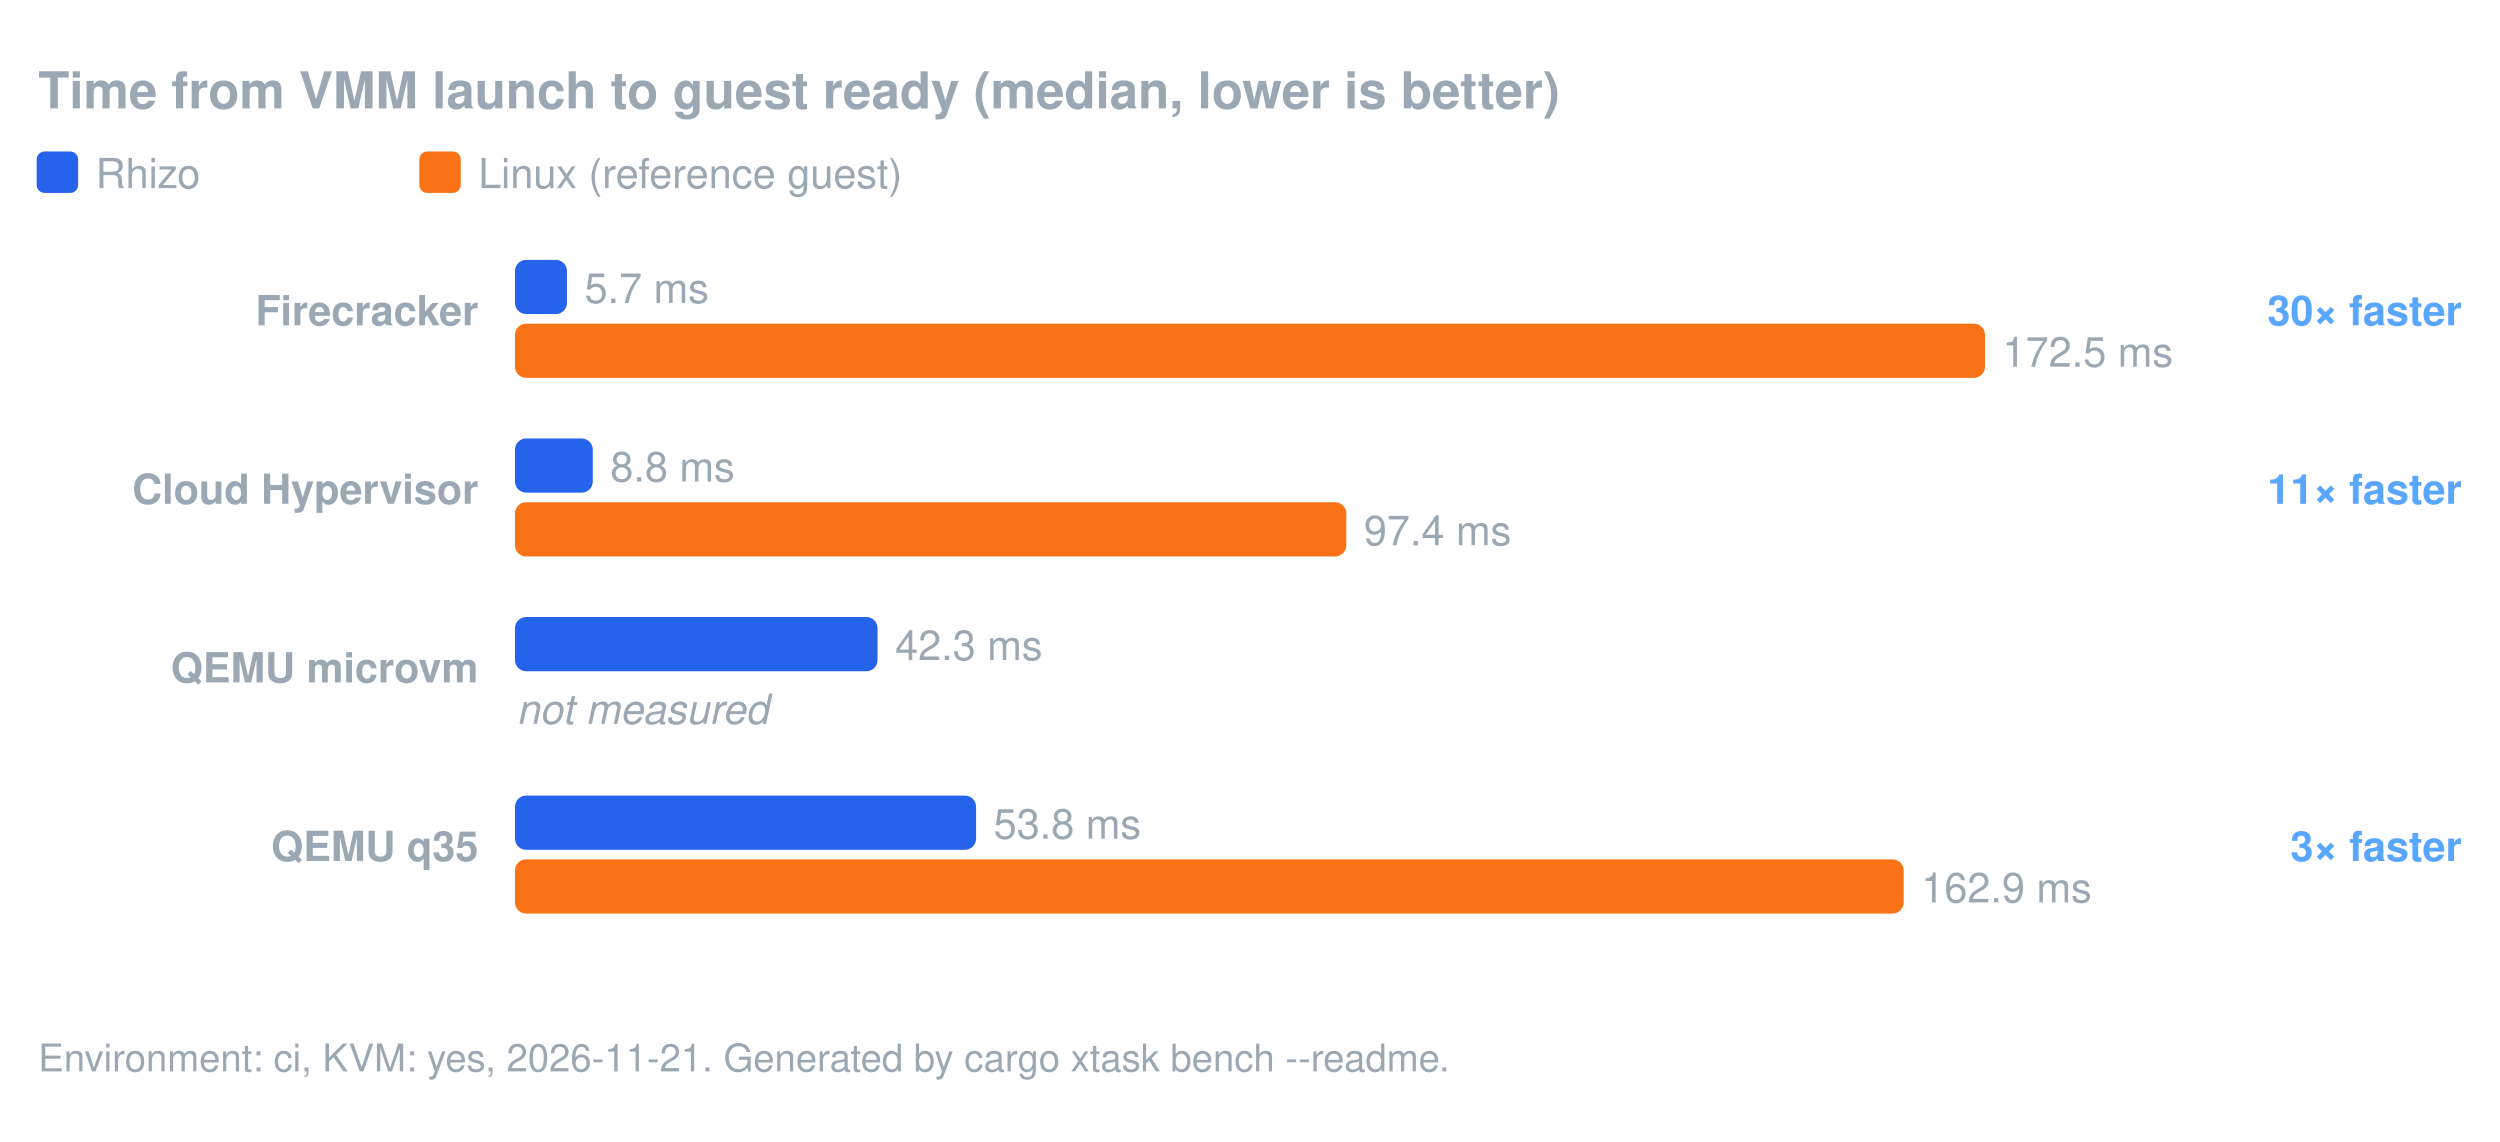
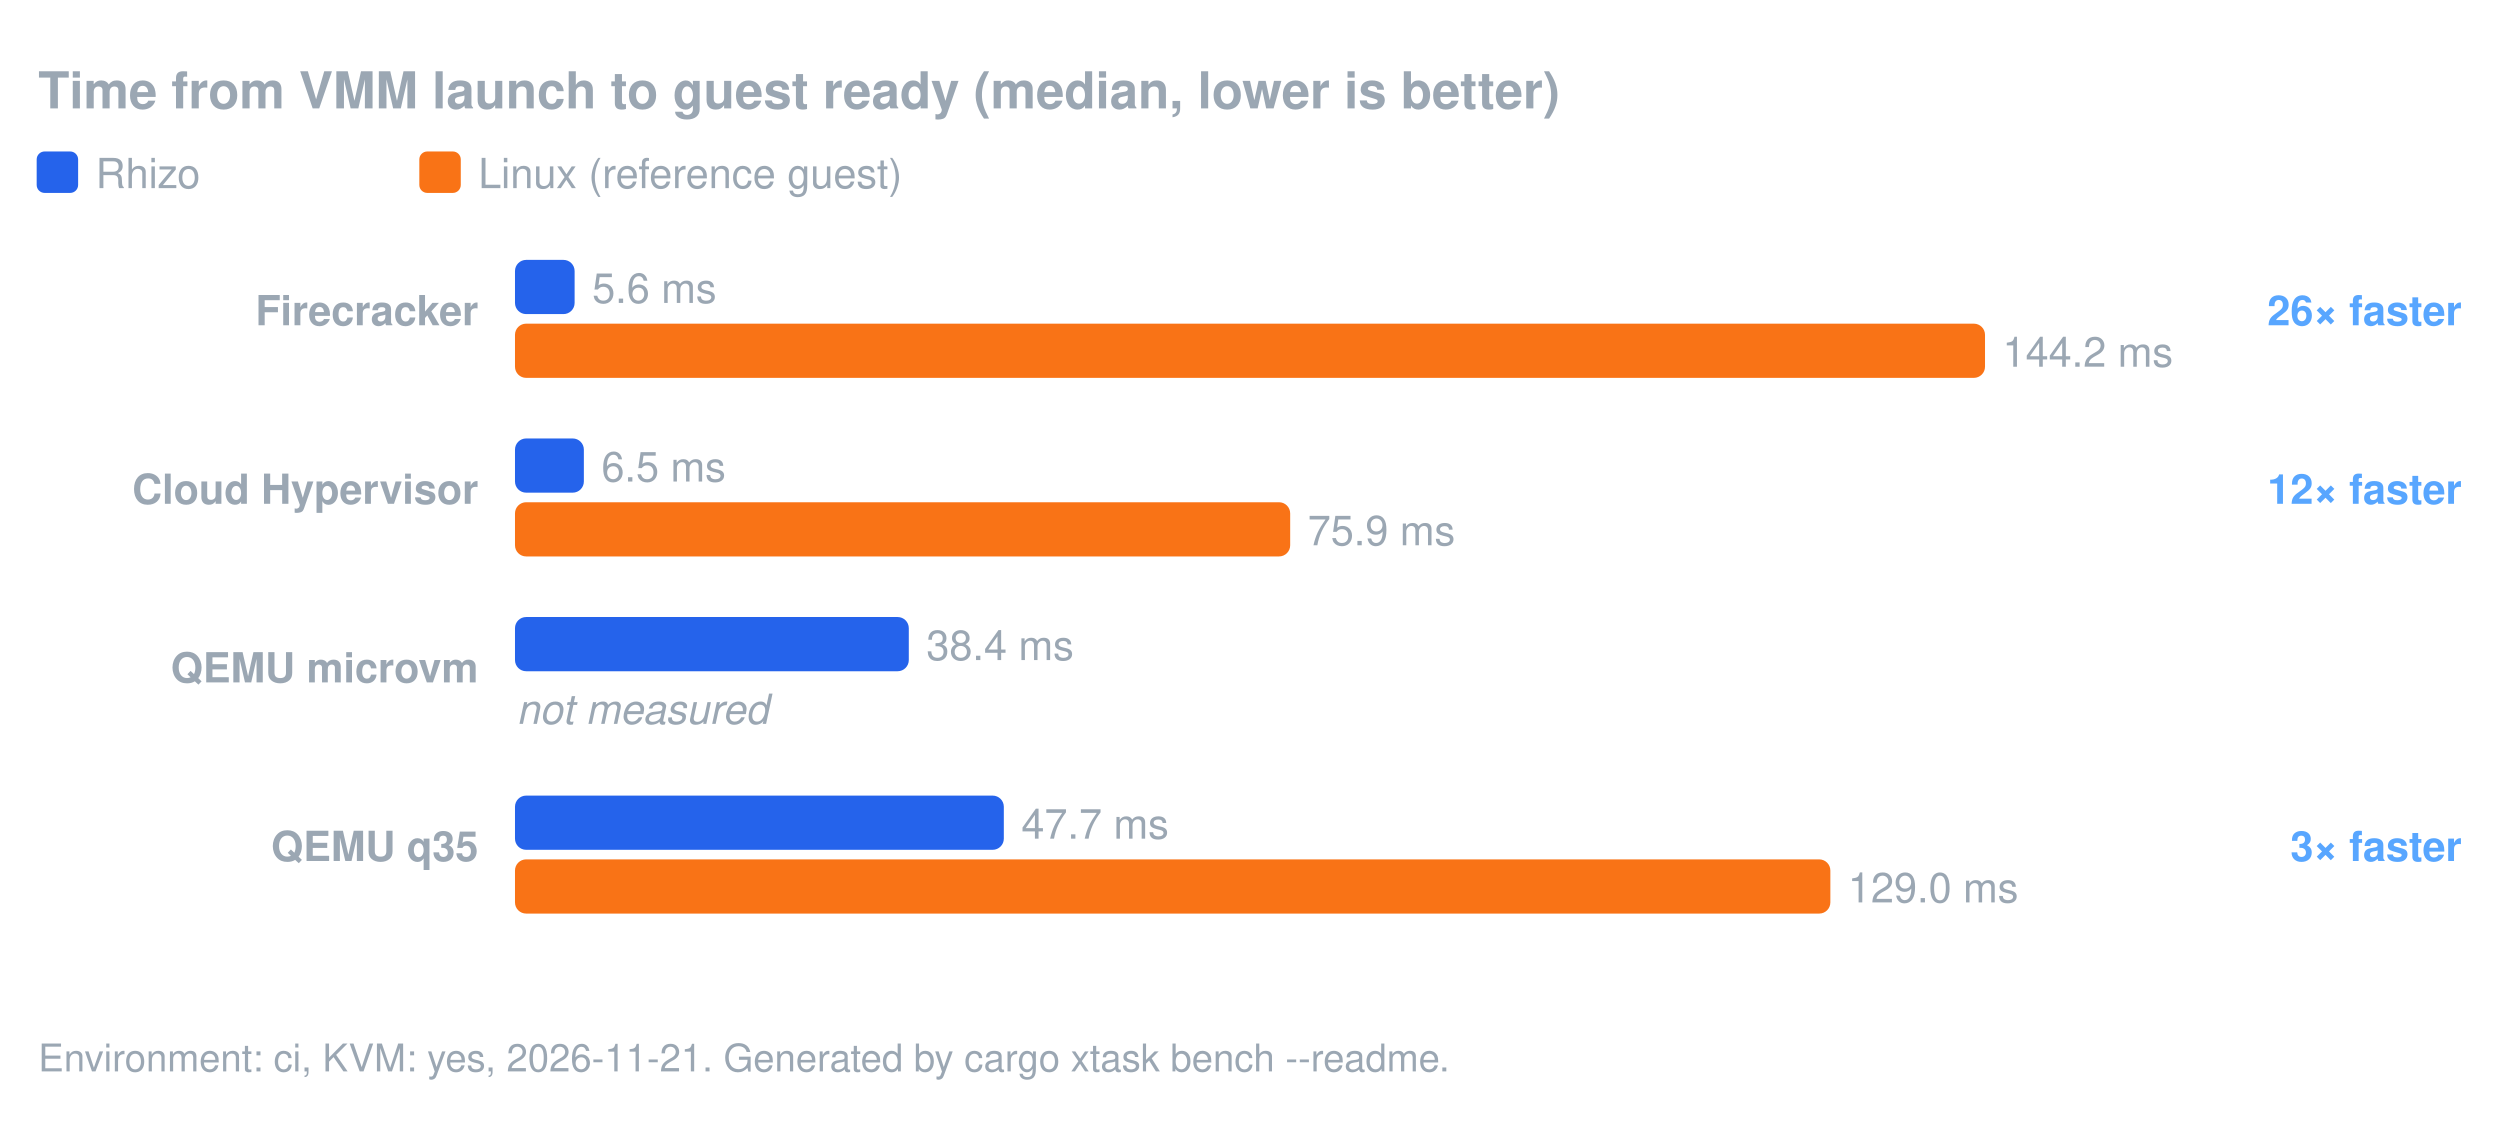
<svg xmlns="http://www.w3.org/2000/svg" width="784" height="358" viewBox="0 0 784 358" role="img" font-family="-apple-system, Segoe UI, Helvetica, Arial, sans-serif" font-size="13" fill="#9ba7b3">
  <text x="12" y="34" font-size="16" font-weight="600">Time from VMM launch to guest ready (median, lower is better)</text>
  <rect x="12" y="48" width="12" height="12" rx="2" fill="#2563eb" stroke="#2563eb" />
  <text x="30" y="59">Rhizo</text>
  <rect x="132" y="48" width="12" height="12" rx="2" fill="#f97316" stroke="#f97316" />
  <text x="150" y="59">Linux (reference guest)</text>
  <text x="150" y="102" text-anchor="end" font-weight="600">Firecracker</text>
-   <rect x="162" y="82" width="15.3" height="16" rx="3" fill="#2563eb" stroke="#2563eb" />
-   <text x="183.3" y="95.0">5.7 ms</text>
+   <rect x="162" y="82" width="17.7" height="16" rx="3" fill="#2563eb" stroke="#2563eb" />
+   <text x="185.7" y="95.0">5.6 ms</text>
  <rect x="162" y="102" width="460.0" height="16" rx="3" fill="#f97316" stroke="#f97316" />
-   <text x="628.0" y="115.0">172.5 ms</text>
-   <text x="772" y="102" text-anchor="end" font-weight="600" fill="#58a6ff">30× faster</text>
+   <text x="628.0" y="115.0">144.2 ms</text>
+   <text x="772" y="102" text-anchor="end" font-weight="600" fill="#58a6ff">26× faster</text>
  <text x="150" y="158" text-anchor="end" font-weight="600">Cloud Hypervisor</text>
-   <rect x="162" y="138" width="23.4" height="16" rx="3" fill="#2563eb" stroke="#2563eb" />
-   <text x="191.4" y="151.0">8.8 ms</text>
-   <rect x="162" y="158" width="259.7" height="16" rx="3" fill="#f97316" stroke="#f97316" />
-   <text x="427.7" y="171.0">97.4 ms</text>
-   <text x="772" y="158" text-anchor="end" font-weight="600" fill="#58a6ff">11× faster</text>
+   <rect x="162" y="138" width="20.6" height="16" rx="3" fill="#2563eb" stroke="#2563eb" />
+   <text x="188.6" y="151.0">6.5 ms</text>
+   <rect x="162" y="158" width="242.1" height="16" rx="3" fill="#f97316" stroke="#f97316" />
+   <text x="410.1" y="171.0">75.9 ms</text>
+   <text x="772" y="158" text-anchor="end" font-weight="600" fill="#58a6ff">12× faster</text>
  <text x="150" y="214" text-anchor="end" font-weight="600">QEMU microvm</text>
-   <rect x="162" y="194" width="112.7" height="16" rx="3" fill="#2563eb" stroke="#2563eb" />
-   <text x="280.7" y="207.0">42.3 ms</text>
+   <rect x="162" y="194" width="122.5" height="16" rx="3" fill="#2563eb" stroke="#2563eb" />
+   <text x="290.5" y="207.0">38.4 ms</text>
  <text x="162" y="227.0" font-style="italic">not measured</text>
  <text x="150" y="270" text-anchor="end" font-weight="600">QEMU q35</text>
-   <rect x="162" y="250" width="143.6" height="16" rx="3" fill="#2563eb" stroke="#2563eb" />
-   <text x="311.6" y="263.0">53.8 ms</text>
-   <rect x="162" y="270" width="434.5" height="16" rx="3" fill="#f97316" stroke="#f97316" />
-   <text x="602.5" y="283.0">162.9 ms</text>
+   <rect x="162" y="250" width="152.3" height="16" rx="3" fill="#2563eb" stroke="#2563eb" />
+   <text x="320.3" y="263.0">47.7 ms</text>
+   <rect x="162" y="270" width="411.5" height="16" rx="3" fill="#f97316" stroke="#f97316" />
+   <text x="579.5" y="283.0">129.0 ms</text>
  <text x="772" y="270" text-anchor="end" font-weight="600" fill="#58a6ff">3× faster</text>
  <text x="12" y="336" font-size="12">Environment: ci, KVM: yes, 2026-11-21. Generated by cargo xtask bench --readme.</text>
</svg>
